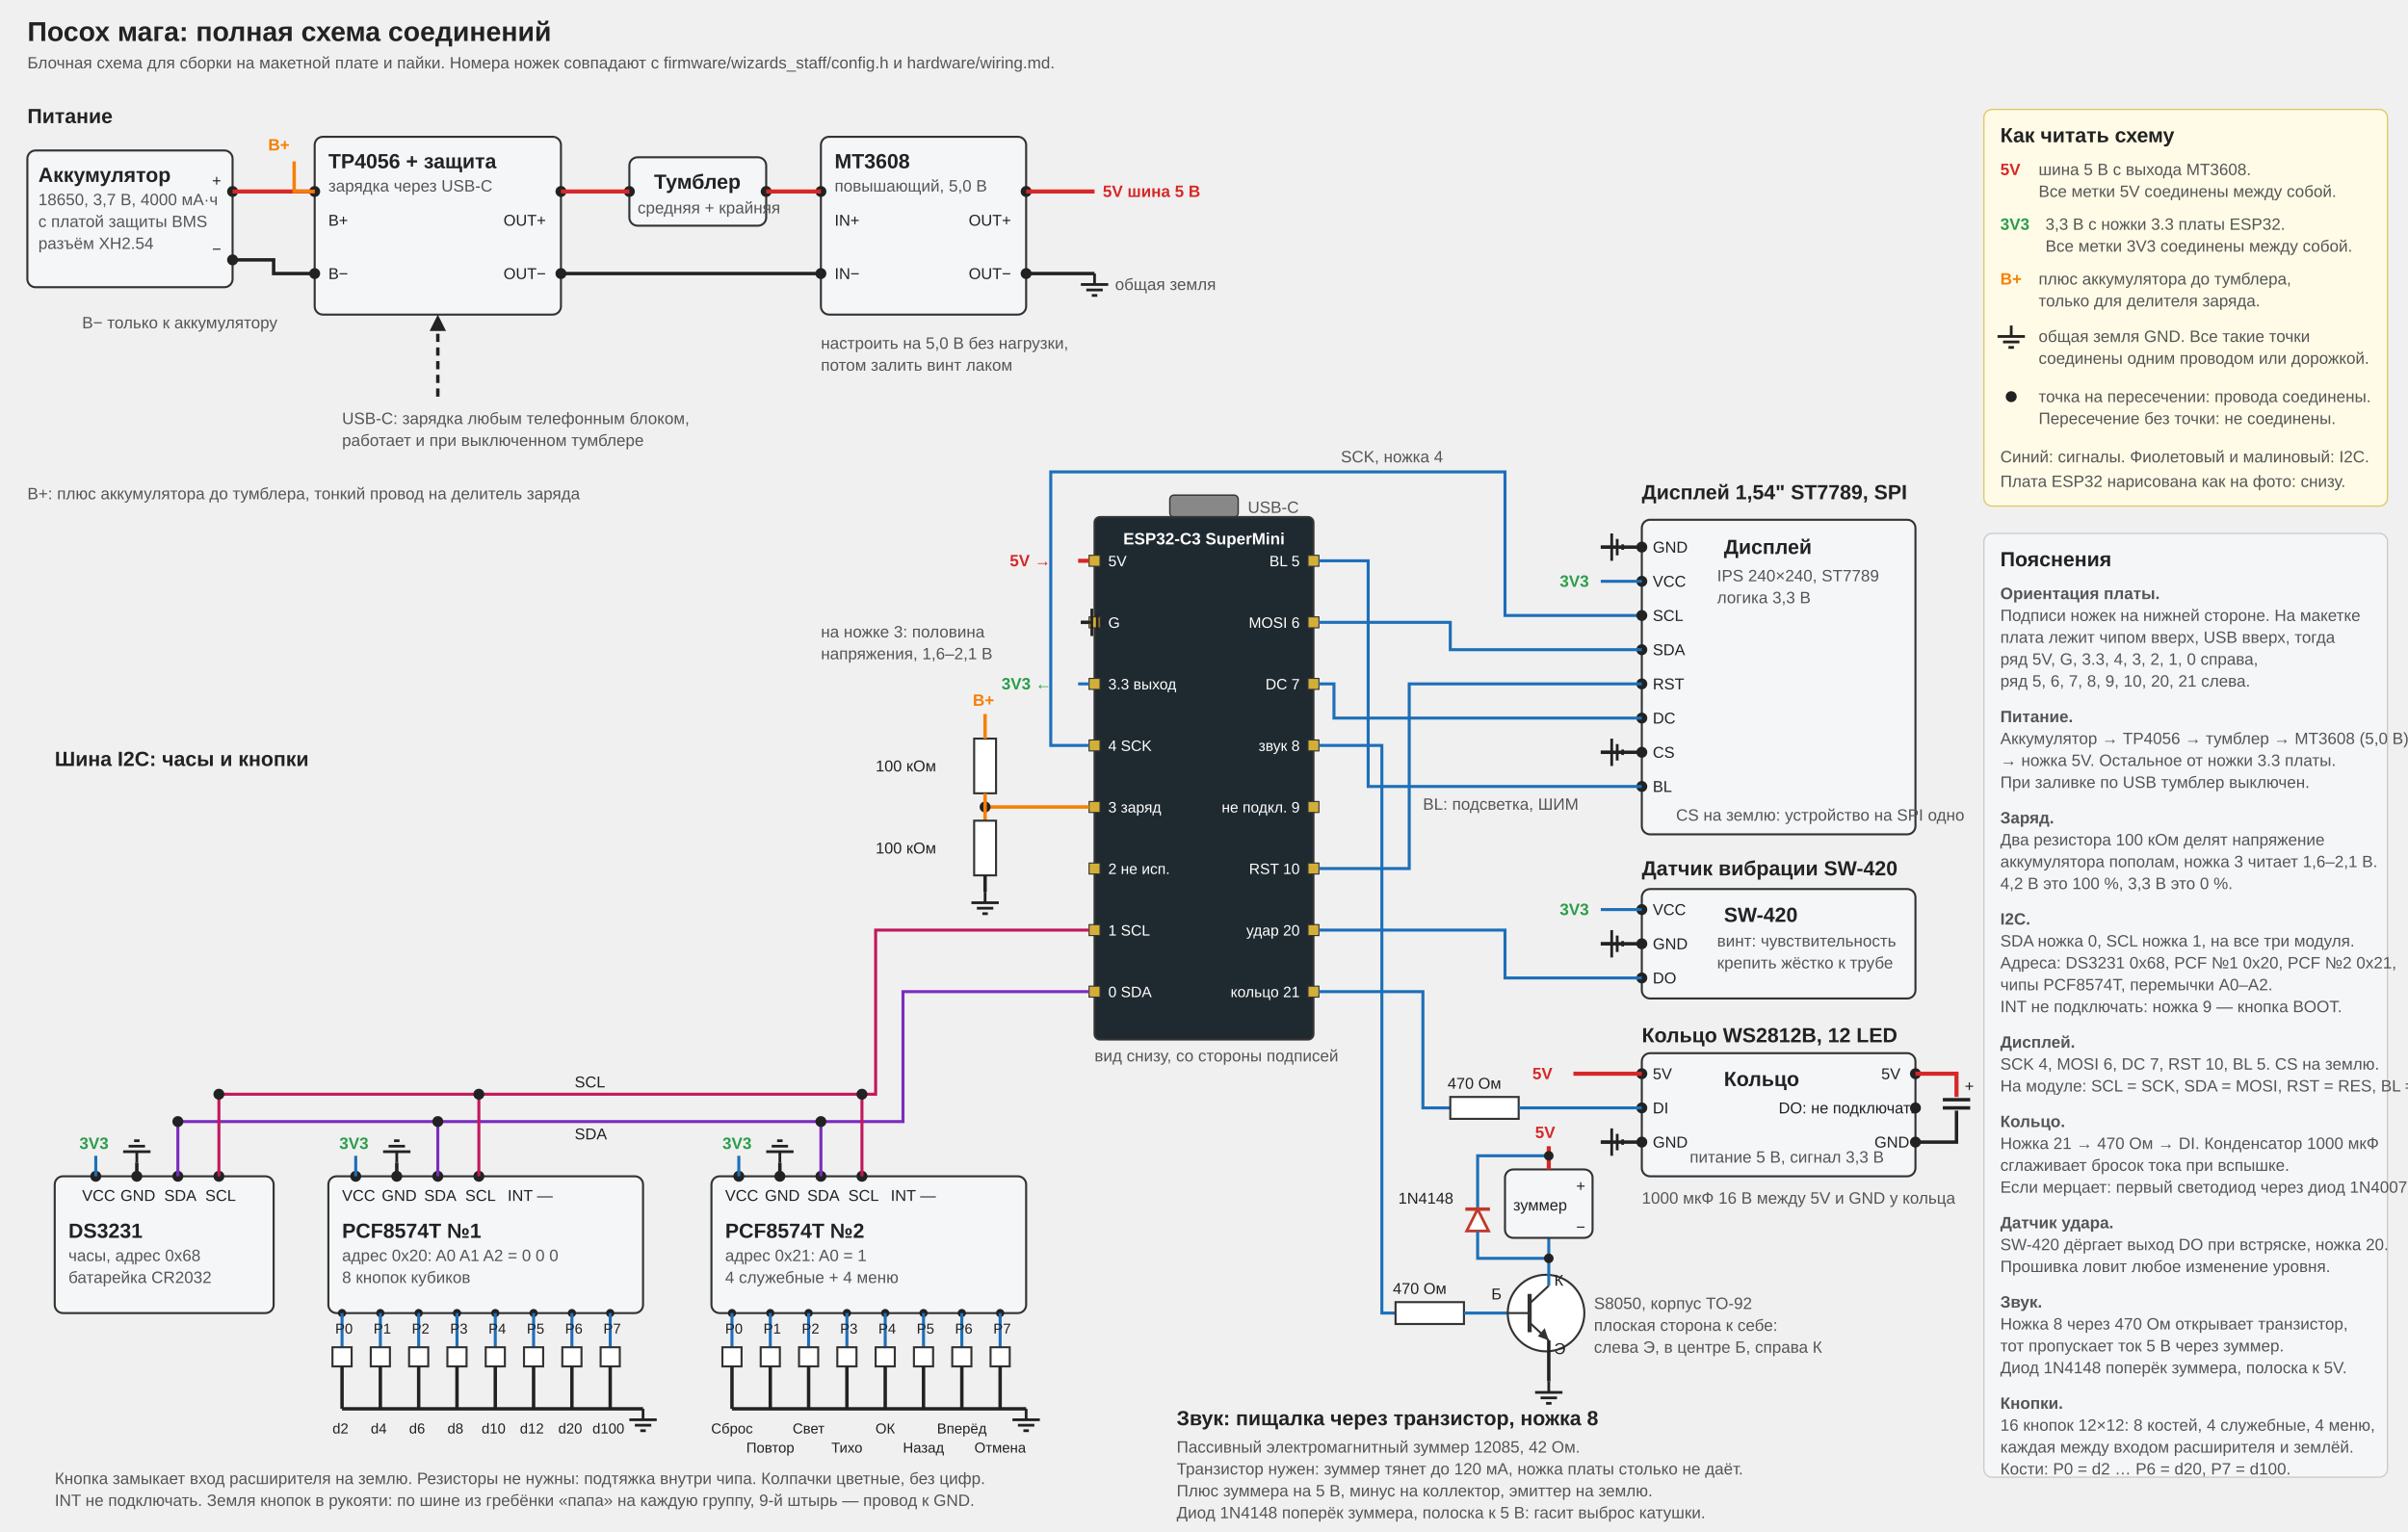
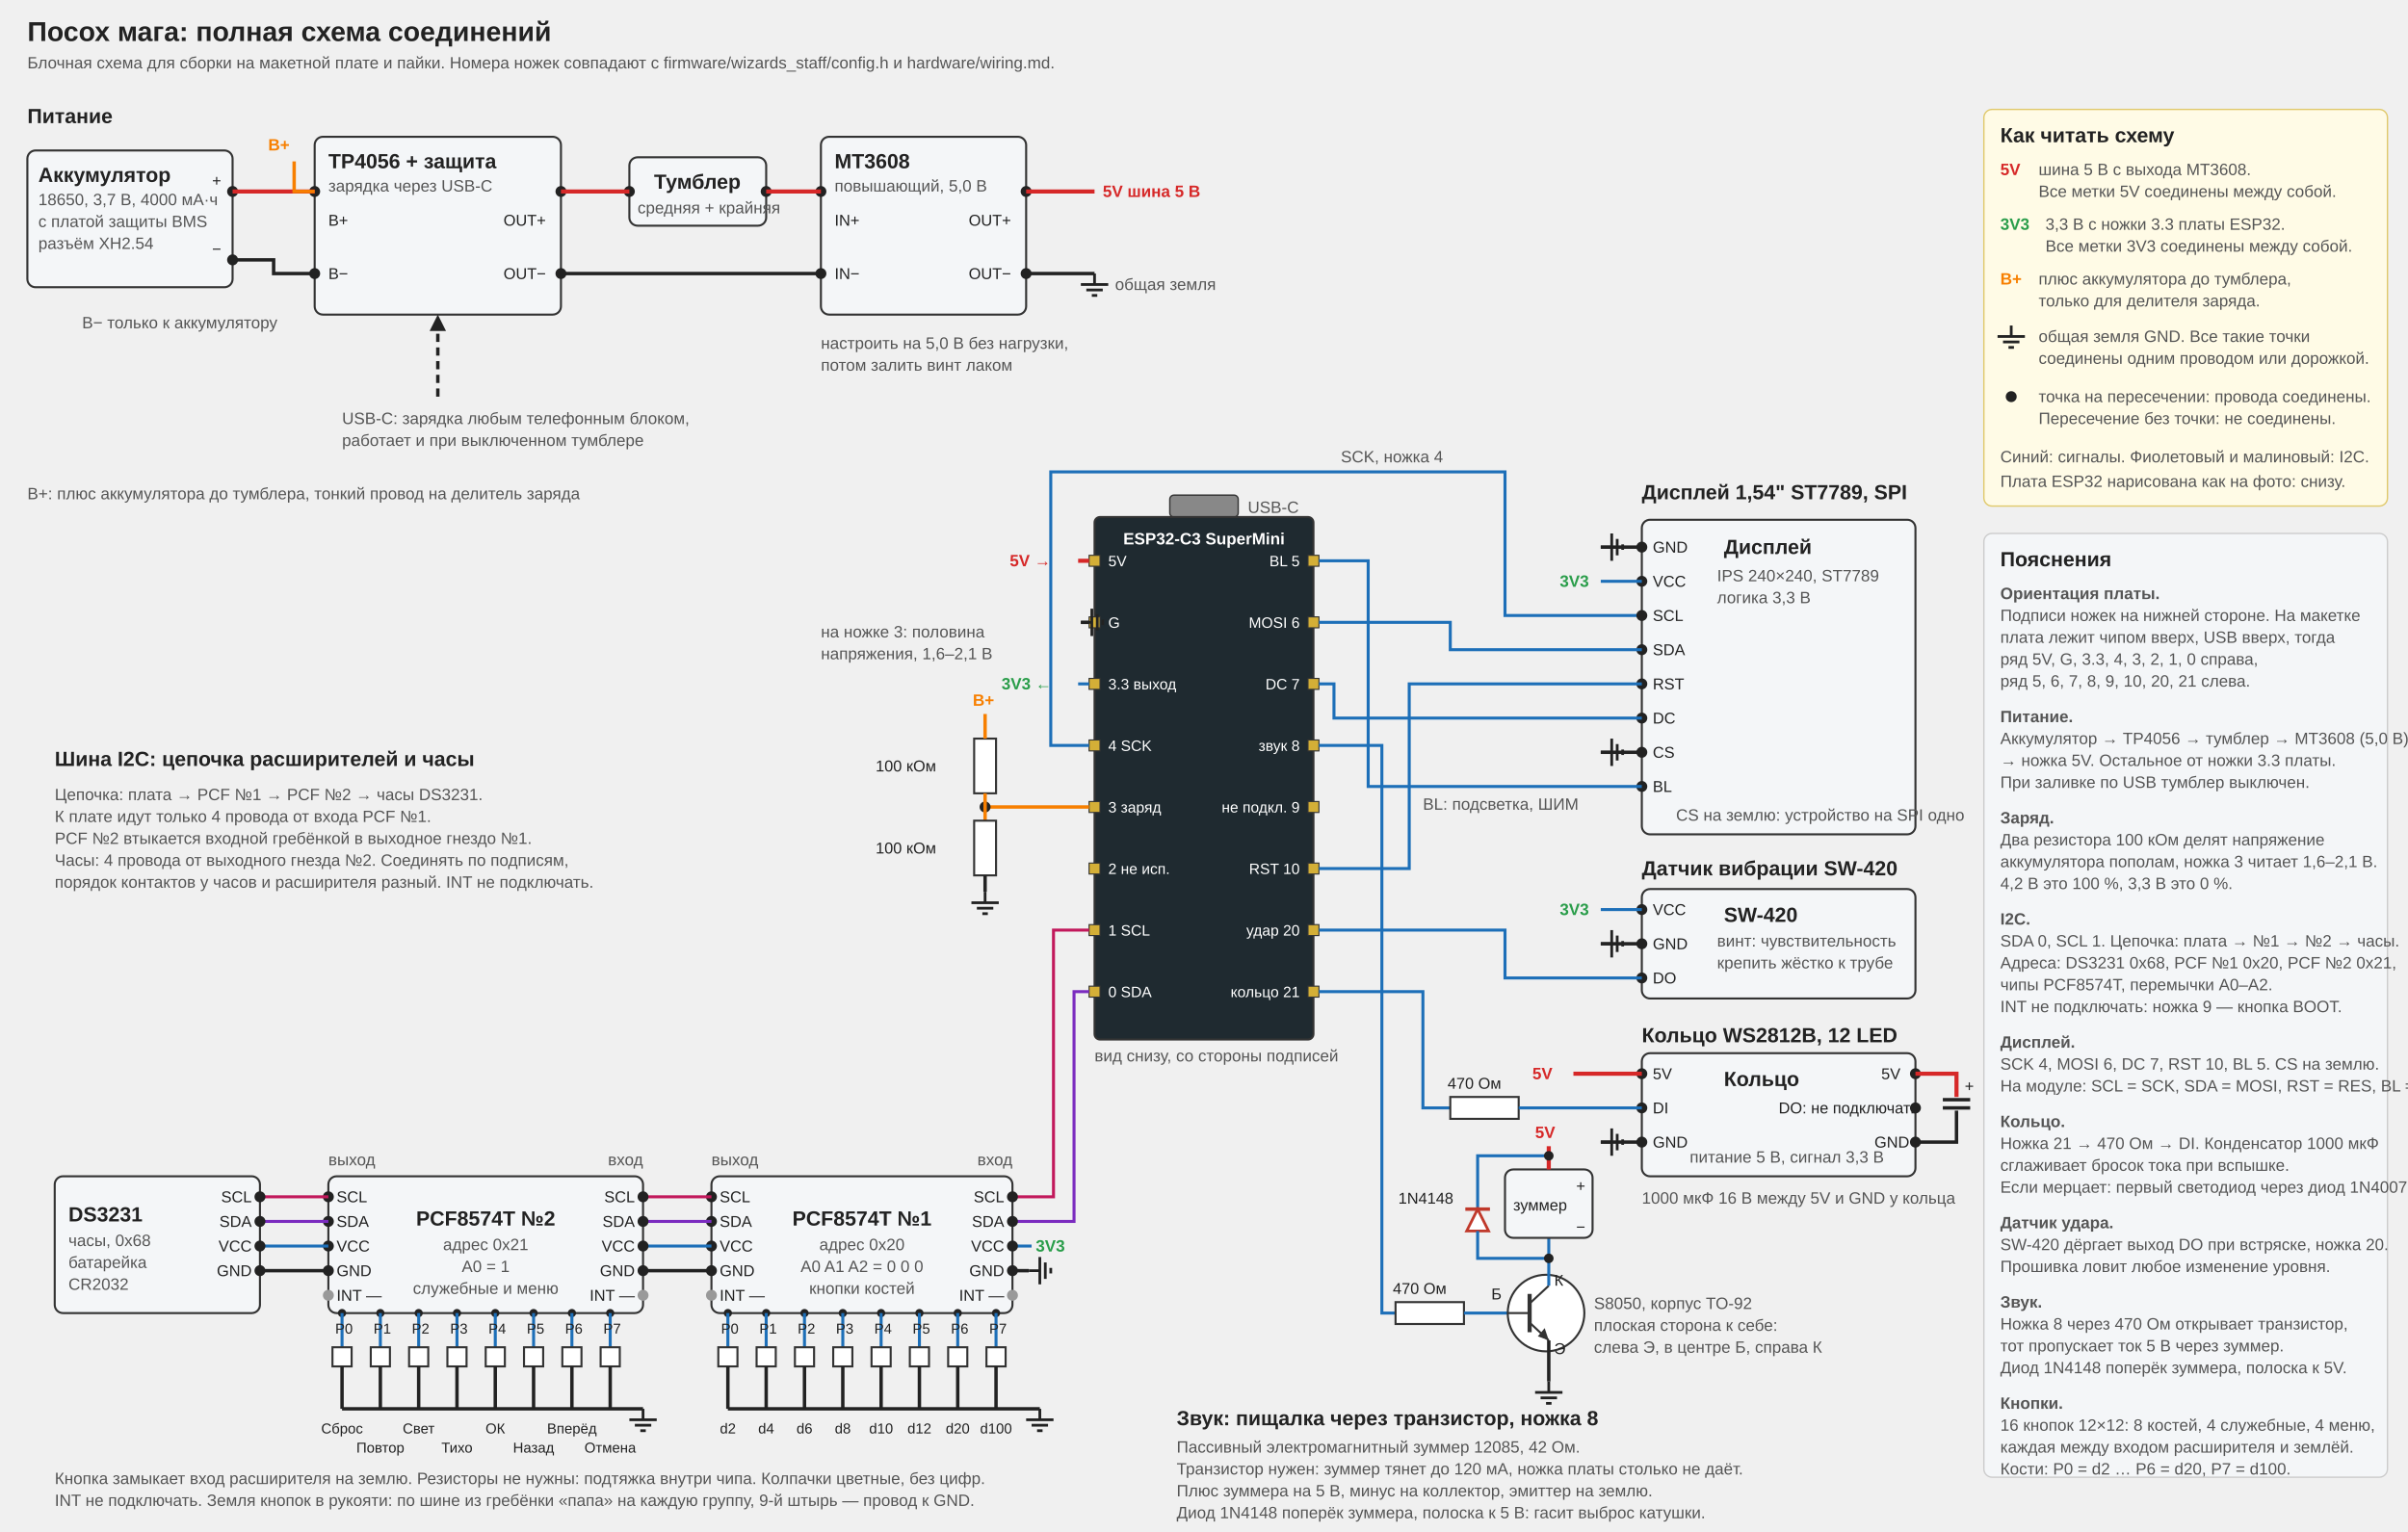
<svg xmlns="http://www.w3.org/2000/svg" width="1760" height="1120" viewBox="0 0 1760 1120" font-family="Segoe UI, Arial, sans-serif" font-size="13">
  <style>
    .box { fill: #f4f6f8; stroke: #333; stroke-width: 1.5; rx: 6; }
    .board { fill: #1f2a30; stroke: #333; stroke-width: 1.5; rx: 4; }
    .title { font-size: 15px; font-weight: bold; fill: #222; }
    .pin { font-size: 11.5px; fill: #222; }
    .bpin { font-size: 11px; fill: #fff; }
    .note { font-size: 12px; fill: #555; }
    .plus { stroke: #d62828; stroke-width: 3; fill: none; }
    .gndw { stroke: #222; stroke-width: 2.5; fill: none; }
    .sig { stroke: #1d6fb8; stroke-width: 2.2; fill: none; }
    .i2c { stroke: #7b2cbf; stroke-width: 2.2; fill: none; }
    .i2c2 { stroke: #c2185b; stroke-width: 2.2; fill: none; }
    .int { stroke: #7b2cbf; stroke-width: 1.5; fill: none; stroke-dasharray: 5 4; }
    .sense { stroke: #f77f00; stroke-width: 2.5; fill: none; }
    .res { fill: #fff; stroke: #333; stroke-width: 1.5; }
    .dot { fill: #222; }
    .pad { fill: #d4af37; stroke: #333; stroke-width: 0.8; }
    .f5 { font-size: 12px; font-weight: bold; fill: #d62828; }
    .f3 { font-size: 12px; font-weight: bold; fill: #2a9d4a; }
    .fb { font-size: 12px; font-weight: bold; fill: #f77f00; }
    .btn { fill: #fff; stroke: #333; stroke-width: 1.5; }
    .lbl { font-size: 10.5px; fill: #222; }
  </style>
  <defs>
    <g id="gnd" stroke="#222" stroke-width="2" fill="none">
      <line x1="0" y1="0" x2="0" y2="8" />
      <line x1="-10" y1="8" x2="10" y2="8" />
      <line x1="-6" y1="12" x2="6" y2="12" />
      <line x1="-2" y1="16" x2="2" y2="16" />
    </g>
  </defs>
  <text x="20" y="30" font-size="20" font-weight="bold" fill="#222">Посох мага: полная схема соединений</text>
  <text class="note" x="20" y="50">Блочная схема для сборки на макетной плате и пайки. Номера ножек совпадают с firmware/wizards_staff/config.h и hardware/wiring.md.</text>
  <text class="title" x="20" y="90" fill="#555">Питание</text>
  <rect class="box" x="20" y="110" width="150" height="100" />
  <text class="title" x="28" y="133">Аккумулятор</text>
  <text class="note" x="28" y="150">18650, 3,7 В, 4000 мА·ч</text>
  <text class="note" x="28" y="166">с платой защиты BMS</text>
  <text class="note" x="28" y="182">разъём XH2.54</text>
  <circle class="dot" cx="170" cy="140" r="4" />
  <text class="pin" x="155" y="136">+</text>
  <circle class="dot" cx="170" cy="190" r="4" />
  <text class="pin" x="155" y="186">−</text>
  <rect class="box" x="230" y="100" width="180" height="130" />
  <text class="title" x="240" y="123">TP4056 + защита</text>
  <text class="note" x="240" y="140">зарядка через USB-C</text>
  <circle class="dot" cx="230" cy="140" r="4" />
  <text class="pin" x="240" y="165">B+</text>
  <circle class="dot" cx="230" cy="200" r="4" />
  <text class="pin" x="240" y="204">B−</text>
  <circle class="dot" cx="410" cy="140" r="4" />
  <text class="pin" x="368" y="165">OUT+</text>
  <circle class="dot" cx="410" cy="200" r="4" />
  <text class="pin" x="368" y="204">OUT−</text>
  <polyline class="gndw" points="320,290 320,235" stroke-width="2" stroke-dasharray="6 4" />
  <polygon points="314,242 326,242 320,230" fill="#222" />
  <text class="note" x="250" y="310">USB-C: зарядка любым телефонным блоком,</text>
  <text class="note" x="250" y="326">работает и при выключенном тумблере</text>
  <rect class="box" x="460" y="115" width="100" height="50" />
  <text class="title" x="478" y="138">Тумблер</text>
  <text class="note" x="466" y="156">средняя + крайняя</text>
  <circle class="dot" cx="460" cy="140" r="4" />
  <circle class="dot" cx="560" cy="140" r="4" />
  <rect class="box" x="600" y="100" width="150" height="130" />
  <text class="title" x="610" y="123">MT3608</text>
  <text class="note" x="610" y="140">повышающий, 5,0 В</text>
  <circle class="dot" cx="600" cy="140" r="4" />
  <text class="pin" x="610" y="165">IN+</text>
  <circle class="dot" cx="600" cy="200" r="4" />
  <text class="pin" x="610" y="204">IN−</text>
  <circle class="dot" cx="750" cy="140" r="4" />
  <text class="pin" x="708" y="165">OUT+</text>
  <circle class="dot" cx="750" cy="200" r="4" />
  <text class="pin" x="708" y="204">OUT−</text>
  <text class="note" x="600" y="255">настроить на 5,0 В без нагрузки,</text>
  <text class="note" x="600" y="271">потом залить винт лаком</text>
  <polyline class="plus" points="170,140 230,140" />
  <polyline class="gndw" points="170,190 200,190 200,200 230,200" />
  <text class="note" x="60" y="240">B− только к аккумулятору</text>
  <polyline class="plus" points="410,140 460,140" />
  <polyline class="plus" points="560,140 600,140" />
  <polyline class="gndw" points="410,200 600,200" />
  <polyline class="plus" points="750,140 800,140" />
  <text class="f5" x="806" y="144">5V  шина 5 В</text>
  <polyline class="gndw" points="750,200 800,200" />
  <use href="#gnd" x="800" y="200" />
  <text class="note" x="815" y="212">общая земля</text>
  <polyline class="sense" points="230,140 215,140 215,118" />
  <text class="fb" x="196" y="110">B+</text>
  <text class="note" x="20" y="365" fill="#f77f00">B+: плюс аккумулятора до тумблера, тонкий провод на делитель заряда</text>
  <rect x="855" y="362" width="50" height="16" fill="#888" stroke="#333" rx="3" />
  <text class="note" x="912" y="375">USB-C</text>
  <rect class="board" x="800" y="378" width="160" height="382" />
  <text x="880" y="398" text-anchor="middle" font-size="12" font-weight="bold" fill="#fff">ESP32-C3 SuperMini</text>
  <g>
    <rect class="pad" x="796" y="406" width="8" height="8" />
    <text class="bpin" x="810" y="414">5V</text>
    <rect class="pad" x="796" y="451" width="8" height="8" />
    <text class="bpin" x="810" y="459">G</text>
    <rect class="pad" x="796" y="496" width="8" height="8" />
    <text class="bpin" x="810" y="504">3.3  выход</text>
    <rect class="pad" x="796" y="541" width="8" height="8" />
    <text class="bpin" x="810" y="549">4  SCK</text>
    <rect class="pad" x="796" y="586" width="8" height="8" />
    <text class="bpin" x="810" y="594">3  заряд</text>
    <rect class="pad" x="796" y="631" width="8" height="8" />
    <text class="bpin" x="810" y="639">2  не исп.</text>
    <rect class="pad" x="796" y="676" width="8" height="8" />
    <text class="bpin" x="810" y="684">1  SCL</text>
    <rect class="pad" x="796" y="721" width="8" height="8" />
    <text class="bpin" x="810" y="729">0  SDA</text>
  </g>
  <g text-anchor="end">
    <rect class="pad" x="956" y="406" width="8" height="8" />
    <text class="bpin" x="950" y="414">BL  5</text>
    <rect class="pad" x="956" y="451" width="8" height="8" />
    <text class="bpin" x="950" y="459">MOSI  6</text>
    <rect class="pad" x="956" y="496" width="8" height="8" />
    <text class="bpin" x="950" y="504">DC  7</text>
    <rect class="pad" x="956" y="541" width="8" height="8" />
    <text class="bpin" x="950" y="549">звук  8</text>
    <rect class="pad" x="956" y="586" width="8" height="8" />
    <text class="bpin" x="950" y="594">не подкл.  9</text>
    <rect class="pad" x="956" y="631" width="8" height="8" />
    <text class="bpin" x="950" y="639">RST  10</text>
    <rect class="pad" x="956" y="676" width="8" height="8" />
    <text class="bpin" x="950" y="684">удар  20</text>
    <rect class="pad" x="956" y="721" width="8" height="8" />
    <text class="bpin" x="950" y="729">кольцо  21</text>
  </g>
  <text class="note" x="800" y="776">вид снизу, со стороны подписей</text>
  <polyline class="plus" points="796,410 788,410" />
  <text class="f5" x="738" y="414">5V →</text>
  <polyline class="gndw" points="796,455 790,455" />
  <use href="#gnd" x="790" y="455" transform="rotate(-90 790 455)" />
  <polyline class="sig" points="796,500 788,500" stroke="#2a9d4a" />
  <text class="f3" x="732" y="504">3V3 ←</text>
  <polyline class="sense" points="796,590 720,590" />
  <circle class="dot" cx="720" cy="590" r="4" />
  <rect class="res" x="712" y="540" width="16" height="40" />
  <text class="pin" x="640" y="564">100 кОм</text>
  <polyline class="sense" points="720,540 720,522" />
  <text class="fb" x="711" y="516">B+</text>
  <polyline class="sense" points="720,580 720,600" />
  <rect class="res" x="712" y="600" width="16" height="40" />
  <text class="pin" x="640" y="624">100 кОм</text>
  <polyline class="gndw" points="720,640 720,652" />
  <use href="#gnd" x="720" y="652" />
  <text class="note" x="600" y="466">на ножке 3: половина</text>
  <text class="note" x="600" y="482">напряжения, 1,6–2,1 В</text>
  <polyline class="sig" points="796,545 768,545 768,345 1100,345 1100,450 1200,450" />
  <text class="note" x="980" y="338" fill="#1d6fb8">SCK, ножка 4</text>
-   <text class="title" x="40" y="560" fill="#555">Шина I2C: часы и кнопки</text>
-   <polyline class="i2c2" points="796,680 640,680 640,800 160,800" />
-   <polyline class="i2c" points="796,725 660,725 660,820 130,820" />
-   <text class="pin" x="420" y="795" fill="#c2185b">SCL</text>
-   <text class="pin" x="420" y="833" fill="#7b2cbf">SDA</text>
-   <rect class="box" x="40" y="860" width="160" height="100" />
-   <text class="title" x="50" y="905">DS3231</text>
-   <text class="note" x="50" y="922">часы, адрес 0x68</text>
-   <text class="note" x="50" y="938">батарейка CR2032</text>
-   <circle class="dot" cx="70" cy="860" r="4" />
-   <text class="pin" x="60" y="878">VCC</text>
-   <circle class="dot" cx="100" cy="860" r="4" />
-   <text class="pin" x="88" y="878">GND</text>
-   <circle class="dot" cx="130" cy="860" r="4" />
-   <text class="pin" x="120" y="878">SDA</text>
-   <circle class="dot" cx="160" cy="860" r="4" />
-   <text class="pin" x="150" y="878">SCL</text>
-   <polyline class="sig" points="70,860 70,845" stroke="#2a9d4a" />
-   <text class="f3" x="58" y="840">3V3</text>
-   <polyline class="gndw" points="100,860 100,850" />
-   <use href="#gnd" x="100" y="834" transform="rotate(180 100 842)" />
-   <polyline class="i2c" points="130,820 130,860" />
-   <circle class="dot" cx="130" cy="820" r="4" />
-   <polyline class="i2c2" points="160,800 160,860" />
-   <circle class="dot" cx="160" cy="800" r="4" />
+   <text class="title" x="40" y="560" fill="#555">Шина I2C: цепочка расширителей и часы</text>
+   <text class="note" x="40" y="585">Цепочка: плата → PCF №1 → PCF №2 → часы DS3231.</text>
+   <text class="note" x="40" y="601">К плате идут только 4 провода от входа PCF №1.</text>
+   <text class="note" x="40" y="617">PCF №2 втыкается входной гребёнкой в выходное гнездо №1.</text>
+   <text class="note" x="40" y="633">Часы: 4 провода от выходного гнезда №2. Соединять по подписям,</text>
+   <text class="note" x="40" y="649">порядок контактов у часов и расширителя разный. INT не подключать.</text>
+   <polyline class="i2c2" points="796,680 770,680 770,875 740,875" />
+   <polyline class="i2c" points="796,725 785,725 785,893 740,893" />
+   <polyline class="sig" points="740,911 754,911" stroke="#2a9d4a" />
+   <text class="f3" x="757" y="915">3V3</text>
+   <polyline class="gndw" points="740,929 752,929" />
+   <use href="#gnd" x="752" y="929" transform="rotate(-90 752 929)" />
+   <rect class="box" x="520" y="860" width="220" height="100" />
+   <text class="note" x="740" y="852" text-anchor="end">вход</text>
+   <text class="note" x="520" y="852">выход</text>
+   <text class="title" x="630" y="896" text-anchor="middle">PCF8574T №1</text>
+   <text class="note" x="630" y="914" text-anchor="middle">адрес 0x20</text>
+   <text class="note" x="630" y="930" text-anchor="middle">A0 A1 A2 = 0 0 0</text>
+   <text class="note" x="630" y="946" text-anchor="middle">кнопки костей</text>
+   <circle class="dot" cx="740" cy="875" r="4" />
+   <text class="pin" x="734" y="879" text-anchor="end">SCL</text>
+   <circle class="dot" cx="740" cy="893" r="4" />
+   <text class="pin" x="734" y="897" text-anchor="end">SDA</text>
+   <circle class="dot" cx="740" cy="911" r="4" />
+   <text class="pin" x="734" y="915" text-anchor="end">VCC</text>
+   <circle class="dot" cx="740" cy="929" r="4" />
+   <text class="pin" x="734" y="933" text-anchor="end">GND</text>
+   <circle cx="740" cy="947" r="4" fill="#999" />
+   <text class="pin" x="734" y="951" text-anchor="end" fill="#999">INT —</text>
+   <circle class="dot" cx="520" cy="875" r="4" />
+   <text class="pin" x="526" y="879">SCL</text>
+   <circle class="dot" cx="520" cy="893" r="4" />
+   <text class="pin" x="526" y="897">SDA</text>
+   <circle class="dot" cx="520" cy="911" r="4" />
+   <text class="pin" x="526" y="915">VCC</text>
+   <circle class="dot" cx="520" cy="929" r="4" />
+   <text class="pin" x="526" y="933">GND</text>
+   <circle cx="520" cy="947" r="4" fill="#999" />
+   <text class="pin" x="526" y="951" fill="#999">INT —</text>
+   <g>
+     <circle class="dot" cx="532" cy="960" r="3" />
+     <line class="sig" x1="532" y1="960" x2="532" y2="985" />
+     <rect class="btn" x="525" y="985" width="14" height="14" />
+     <line class="gndw" x1="532" y1="999" x2="532" y2="1030" />
+     <text class="lbl" x="532" y="1048" text-anchor="middle">d2</text>
+     <text class="lbl" x="527" y="975">P0</text>
+     <circle class="dot" cx="560" cy="960" r="3" />
+     <line class="sig" x1="560" y1="960" x2="560" y2="985" />
+     <rect class="btn" x="553" y="985" width="14" height="14" />
+     <line class="gndw" x1="560" y1="999" x2="560" y2="1030" />
+     <text class="lbl" x="560" y="1048" text-anchor="middle">d4</text>
+     <text class="lbl" x="555" y="975">P1</text>
+     <circle class="dot" cx="588" cy="960" r="3" />
+     <line class="sig" x1="588" y1="960" x2="588" y2="985" />
+     <rect class="btn" x="581" y="985" width="14" height="14" />
+     <line class="gndw" x1="588" y1="999" x2="588" y2="1030" />
+     <text class="lbl" x="588" y="1048" text-anchor="middle">d6</text>
+     <text class="lbl" x="583" y="975">P2</text>
+     <circle class="dot" cx="616" cy="960" r="3" />
+     <line class="sig" x1="616" y1="960" x2="616" y2="985" />
+     <rect class="btn" x="609" y="985" width="14" height="14" />
+     <line class="gndw" x1="616" y1="999" x2="616" y2="1030" />
+     <text class="lbl" x="616" y="1048" text-anchor="middle">d8</text>
+     <text class="lbl" x="611" y="975">P3</text>
+     <circle class="dot" cx="644" cy="960" r="3" />
+     <line class="sig" x1="644" y1="960" x2="644" y2="985" />
+     <rect class="btn" x="637" y="985" width="14" height="14" />
+     <line class="gndw" x1="644" y1="999" x2="644" y2="1030" />
+     <text class="lbl" x="644" y="1048" text-anchor="middle">d10</text>
+     <text class="lbl" x="639" y="975">P4</text>
+     <circle class="dot" cx="672" cy="960" r="3" />
+     <line class="sig" x1="672" y1="960" x2="672" y2="985" />
+     <rect class="btn" x="665" y="985" width="14" height="14" />
+     <line class="gndw" x1="672" y1="999" x2="672" y2="1030" />
+     <text class="lbl" x="672" y="1048" text-anchor="middle">d12</text>
+     <text class="lbl" x="667" y="975">P5</text>
+     <circle class="dot" cx="700" cy="960" r="3" />
+     <line class="sig" x1="700" y1="960" x2="700" y2="985" />
+     <rect class="btn" x="693" y="985" width="14" height="14" />
+     <line class="gndw" x1="700" y1="999" x2="700" y2="1030" />
+     <text class="lbl" x="700" y="1048" text-anchor="middle">d20</text>
+     <text class="lbl" x="695" y="975">P6</text>
+     <circle class="dot" cx="728" cy="960" r="3" />
+     <line class="sig" x1="728" y1="960" x2="728" y2="985" />
+     <rect class="btn" x="721" y="985" width="14" height="14" />
+     <line class="gndw" x1="728" y1="999" x2="728" y2="1030" />
+     <text class="lbl" x="728" y="1048" text-anchor="middle">d100</text>
+     <text class="lbl" x="723" y="975">P7</text>
+     <polyline class="gndw" points="532,1030 760,1030" />
+     <use href="#gnd" x="760" y="1030" />
+   </g>
+   <polyline class="i2c2" points="520,875 470,875" />
+   <polyline class="i2c" points="520,893 470,893" />
+   <polyline class="sig" stroke="#2a9d4a" points="520,911 470,911" />
+   <polyline class="gndw" points="520,929 470,929" />
  <rect class="box" x="240" y="860" width="230" height="100" />
-   <text class="title" x="250" y="905">PCF8574T №1</text>
-   <text class="note" x="250" y="922">адрес 0x20: A0 A1 A2 = 0 0 0</text>
-   <text class="note" x="250" y="938">8 кнопок кубиков</text>
-   <circle class="dot" cx="260" cy="860" r="4" />
-   <text class="pin" x="250" y="878">VCC</text>
-   <circle class="dot" cx="290" cy="860" r="4" />
-   <text class="pin" x="279" y="878">GND</text>
-   <circle class="dot" cx="320" cy="860" r="4" />
-   <text class="pin" x="310" y="878">SDA</text>
-   <circle class="dot" cx="350" cy="860" r="4" />
-   <text class="pin" x="340" y="878">SCL</text>
-   <text class="pin" x="371" y="878" fill="#999">INT —</text>
-   <polyline class="sig" points="260,860 260,845" stroke="#2a9d4a" />
-   <text class="f3" x="248" y="840">3V3</text>
-   <polyline class="gndw" points="290,860 290,850" />
-   <use href="#gnd" x="290" y="834" transform="rotate(180 290 842)" />
-   <polyline class="i2c" points="320,820 320,860" />
-   <circle class="dot" cx="320" cy="820" r="4" />
-   <polyline class="i2c2" points="350,800 350,860" />
-   <circle class="dot" cx="350" cy="800" r="4" />
+   <text class="note" x="470" y="852" text-anchor="end">вход</text>
+   <text class="note" x="240" y="852">выход</text>
+   <text class="title" x="355" y="896" text-anchor="middle">PCF8574T №2</text>
+   <text class="note" x="355" y="914" text-anchor="middle">адрес 0x21</text>
+   <text class="note" x="355" y="930" text-anchor="middle">A0 = 1</text>
+   <text class="note" x="355" y="946" text-anchor="middle">служебные и меню</text>
+   <circle class="dot" cx="470" cy="875" r="4" />
+   <text class="pin" x="464" y="879" text-anchor="end">SCL</text>
+   <circle class="dot" cx="470" cy="893" r="4" />
+   <text class="pin" x="464" y="897" text-anchor="end">SDA</text>
+   <circle class="dot" cx="470" cy="911" r="4" />
+   <text class="pin" x="464" y="915" text-anchor="end">VCC</text>
+   <circle class="dot" cx="470" cy="929" r="4" />
+   <text class="pin" x="464" y="933" text-anchor="end">GND</text>
+   <circle cx="470" cy="947" r="4" fill="#999" />
+   <text class="pin" x="464" y="951" text-anchor="end" fill="#999">INT —</text>
+   <circle class="dot" cx="240" cy="875" r="4" />
+   <text class="pin" x="246" y="879">SCL</text>
+   <circle class="dot" cx="240" cy="893" r="4" />
+   <text class="pin" x="246" y="897">SDA</text>
+   <circle class="dot" cx="240" cy="911" r="4" />
+   <text class="pin" x="246" y="915">VCC</text>
+   <circle class="dot" cx="240" cy="929" r="4" />
+   <text class="pin" x="246" y="933">GND</text>
+   <circle cx="240" cy="947" r="4" fill="#999" />
+   <text class="pin" x="246" y="951" fill="#999">INT —</text>
  <g>
    <circle class="dot" cx="250" cy="960" r="3" />
    <line class="sig" x1="250" y1="960" x2="250" y2="985" />
    <rect class="btn" x="243" y="985" width="14" height="14" />
    <line class="gndw" x1="250" y1="999" x2="250" y2="1030" />
-     <text class="lbl" x="243" y="1048">d2</text>
+     <text class="lbl" x="250" y="1048" text-anchor="middle">Сброс</text>
    <text class="lbl" x="245" y="975">P0</text>
    <circle class="dot" cx="278" cy="960" r="3" />
    <line class="sig" x1="278" y1="960" x2="278" y2="985" />
    <rect class="btn" x="271" y="985" width="14" height="14" />
    <line class="gndw" x1="278" y1="999" x2="278" y2="1030" />
-     <text class="lbl" x="271" y="1048">d4</text>
+     <text class="lbl" x="278" y="1062" text-anchor="middle">Повтор</text>
    <text class="lbl" x="273" y="975">P1</text>
    <circle class="dot" cx="306" cy="960" r="3" />
    <line class="sig" x1="306" y1="960" x2="306" y2="985" />
    <rect class="btn" x="299" y="985" width="14" height="14" />
    <line class="gndw" x1="306" y1="999" x2="306" y2="1030" />
-     <text class="lbl" x="299" y="1048">d6</text>
+     <text class="lbl" x="306" y="1048" text-anchor="middle">Свет</text>
    <text class="lbl" x="301" y="975">P2</text>
    <circle class="dot" cx="334" cy="960" r="3" />
    <line class="sig" x1="334" y1="960" x2="334" y2="985" />
    <rect class="btn" x="327" y="985" width="14" height="14" />
    <line class="gndw" x1="334" y1="999" x2="334" y2="1030" />
-     <text class="lbl" x="327" y="1048">d8</text>
+     <text class="lbl" x="334" y="1062" text-anchor="middle">Тихо</text>
    <text class="lbl" x="329" y="975">P3</text>
    <circle class="dot" cx="362" cy="960" r="3" />
    <line class="sig" x1="362" y1="960" x2="362" y2="985" />
    <rect class="btn" x="355" y="985" width="14" height="14" />
    <line class="gndw" x1="362" y1="999" x2="362" y2="1030" />
-     <text class="lbl" x="352" y="1048">d10</text>
+     <text class="lbl" x="362" y="1048" text-anchor="middle">ОК</text>
    <text class="lbl" x="357" y="975">P4</text>
    <circle class="dot" cx="390" cy="960" r="3" />
    <line class="sig" x1="390" y1="960" x2="390" y2="985" />
    <rect class="btn" x="383" y="985" width="14" height="14" />
    <line class="gndw" x1="390" y1="999" x2="390" y2="1030" />
-     <text class="lbl" x="380" y="1048">d12</text>
+     <text class="lbl" x="390" y="1062" text-anchor="middle">Назад</text>
    <text class="lbl" x="385" y="975">P5</text>
    <circle class="dot" cx="418" cy="960" r="3" />
    <line class="sig" x1="418" y1="960" x2="418" y2="985" />
    <rect class="btn" x="411" y="985" width="14" height="14" />
    <line class="gndw" x1="418" y1="999" x2="418" y2="1030" />
-     <text class="lbl" x="408" y="1048">d20</text>
+     <text class="lbl" x="418" y="1048" text-anchor="middle">Вперёд</text>
    <text class="lbl" x="413" y="975">P6</text>
    <circle class="dot" cx="446" cy="960" r="3" />
    <line class="sig" x1="446" y1="960" x2="446" y2="985" />
    <rect class="btn" x="439" y="985" width="14" height="14" />
    <line class="gndw" x1="446" y1="999" x2="446" y2="1030" />
-     <text class="lbl" x="433" y="1048">d100</text>
+     <text class="lbl" x="446" y="1062" text-anchor="middle">Отмена</text>
    <text class="lbl" x="441" y="975">P7</text>
    <polyline class="gndw" points="250,1030 470,1030" />
    <use href="#gnd" x="470" y="1030" />
  </g>
-   <rect class="box" x="520" y="860" width="230" height="100" />
-   <text class="title" x="530" y="905">PCF8574T №2</text>
-   <text class="note" x="530" y="922">адрес 0x21: A0 = 1</text>
-   <text class="note" x="530" y="938">4 служебные + 4 меню</text>
-   <circle class="dot" cx="540" cy="860" r="4" />
-   <text class="pin" x="530" y="878">VCC</text>
-   <circle class="dot" cx="570" cy="860" r="4" />
-   <text class="pin" x="559" y="878">GND</text>
-   <circle class="dot" cx="600" cy="860" r="4" />
-   <text class="pin" x="590" y="878">SDA</text>
-   <circle class="dot" cx="630" cy="860" r="4" />
-   <text class="pin" x="620" y="878">SCL</text>
-   <text class="pin" x="651" y="878" fill="#999">INT —</text>
-   <polyline class="sig" points="540,860 540,845" stroke="#2a9d4a" />
-   <text class="f3" x="528" y="840">3V3</text>
-   <polyline class="gndw" points="570,860 570,850" />
-   <use href="#gnd" x="570" y="834" transform="rotate(180 570 842)" />
-   <polyline class="i2c" points="600,820 600,860" />
-   <circle class="dot" cx="600" cy="820" r="4" />
-   <polyline class="i2c2" points="630,800 630,860" />
-   <circle class="dot" cx="630" cy="800" r="4" />
-   <g>
-     <circle class="dot" cx="535" cy="960" r="3" />
-     <line class="sig" x1="535" y1="960" x2="535" y2="985" />
-     <rect class="btn" x="528" y="985" width="14" height="14" />
-     <line class="gndw" x1="535" y1="999" x2="535" y2="1030" />
-     <text class="lbl" x="535" y="1048" text-anchor="middle">Сброс</text>
-     <text class="lbl" x="530" y="975">P0</text>
-     <circle class="dot" cx="563" cy="960" r="3" />
-     <line class="sig" x1="563" y1="960" x2="563" y2="985" />
-     <rect class="btn" x="556" y="985" width="14" height="14" />
-     <line class="gndw" x1="563" y1="999" x2="563" y2="1030" />
-     <text class="lbl" x="563" y="1062" text-anchor="middle">Повтор</text>
-     <text class="lbl" x="558" y="975">P1</text>
-     <circle class="dot" cx="591" cy="960" r="3" />
-     <line class="sig" x1="591" y1="960" x2="591" y2="985" />
-     <rect class="btn" x="584" y="985" width="14" height="14" />
-     <line class="gndw" x1="591" y1="999" x2="591" y2="1030" />
-     <text class="lbl" x="591" y="1048" text-anchor="middle">Свет</text>
-     <text class="lbl" x="586" y="975">P2</text>
-     <circle class="dot" cx="619" cy="960" r="3" />
-     <line class="sig" x1="619" y1="960" x2="619" y2="985" />
-     <rect class="btn" x="612" y="985" width="14" height="14" />
-     <line class="gndw" x1="619" y1="999" x2="619" y2="1030" />
-     <text class="lbl" x="619" y="1062" text-anchor="middle">Тихо</text>
-     <text class="lbl" x="614" y="975">P3</text>
-     <circle class="dot" cx="647" cy="960" r="3" />
-     <line class="sig" x1="647" y1="960" x2="647" y2="985" />
-     <rect class="btn" x="640" y="985" width="14" height="14" />
-     <line class="gndw" x1="647" y1="999" x2="647" y2="1030" />
-     <text class="lbl" x="647" y="1048" text-anchor="middle">ОК</text>
-     <text class="lbl" x="642" y="975">P4</text>
-     <circle class="dot" cx="675" cy="960" r="3" />
-     <line class="sig" x1="675" y1="960" x2="675" y2="985" />
-     <rect class="btn" x="668" y="985" width="14" height="14" />
-     <line class="gndw" x1="675" y1="999" x2="675" y2="1030" />
-     <text class="lbl" x="675" y="1062" text-anchor="middle">Назад</text>
-     <text class="lbl" x="670" y="975">P5</text>
-     <circle class="dot" cx="703" cy="960" r="3" />
-     <line class="sig" x1="703" y1="960" x2="703" y2="985" />
-     <rect class="btn" x="696" y="985" width="14" height="14" />
-     <line class="gndw" x1="703" y1="999" x2="703" y2="1030" />
-     <text class="lbl" x="703" y="1048" text-anchor="middle">Вперёд</text>
-     <text class="lbl" x="698" y="975">P6</text>
-     <circle class="dot" cx="731" cy="960" r="3" />
-     <line class="sig" x1="731" y1="960" x2="731" y2="985" />
-     <rect class="btn" x="724" y="985" width="14" height="14" />
-     <line class="gndw" x1="731" y1="999" x2="731" y2="1030" />
-     <text class="lbl" x="731" y="1062" text-anchor="middle">Отмена</text>
-     <text class="lbl" x="726" y="975">P7</text>
-     <polyline class="gndw" points="535,1030 750,1030" />
-     <use href="#gnd" x="750" y="1030" />
-   </g>
+   <polyline class="i2c2" points="240,875 190,875" />
+   <polyline class="i2c" points="240,893 190,893" />
+   <polyline class="sig" stroke="#2a9d4a" points="240,911 190,911" />
+   <polyline class="gndw" points="240,929 190,929" />
+   <rect class="box" x="40" y="860" width="150" height="100" />
+   <text class="title" x="50" y="893">DS3231</text>
+   <text class="note" x="50" y="911">часы, 0x68</text>
+   <text class="note" x="50" y="927">батарейка</text>
+   <text class="note" x="50" y="943">CR2032</text>
+   <circle class="dot" cx="190" cy="875" r="4" />
+   <text class="pin" x="184" y="879" text-anchor="end">SCL</text>
+   <circle class="dot" cx="190" cy="893" r="4" />
+   <text class="pin" x="184" y="897" text-anchor="end">SDA</text>
+   <circle class="dot" cx="190" cy="911" r="4" />
+   <text class="pin" x="184" y="915" text-anchor="end">VCC</text>
+   <circle class="dot" cx="190" cy="929" r="4" />
+   <text class="pin" x="184" y="933" text-anchor="end">GND</text>
  <text class="note" x="40" y="1085">Кнопка замыкает вход расширителя на землю. Резисторы не нужны: подтяжка внутри чипа. Колпачки цветные, без цифр.</text>
  <text class="note" x="40" y="1101">INT не подключать. Земля кнопок в рукояти: по шине из гребёнки «папа» на каждую группу, 9-й штырь — провод к GND.</text>
  <text class="title" x="1200" y="365" fill="#555">Дисплей 1,54" ST7789, SPI</text>
  <rect class="box" x="1200" y="380" width="200" height="230" />
  <text class="title" x="1260" y="405">Дисплей</text>
  <text class="note" x="1255" y="425">IPS 240×240, ST7789</text>
  <text class="note" x="1255" y="441">логика 3,3 В</text>
  <circle class="dot" cx="1200" cy="400" r="4" />
  <text class="pin" x="1208" y="404">GND</text>
  <circle class="dot" cx="1200" cy="425" r="4" />
  <text class="pin" x="1208" y="429">VCC</text>
  <circle class="dot" cx="1200" cy="450" r="4" />
  <text class="pin" x="1208" y="454">SCL</text>
  <circle class="dot" cx="1200" cy="475" r="4" />
  <text class="pin" x="1208" y="479">SDA</text>
  <circle class="dot" cx="1200" cy="500" r="4" />
  <text class="pin" x="1208" y="504">RST</text>
  <circle class="dot" cx="1200" cy="525" r="4" />
  <text class="pin" x="1208" y="529">DC</text>
  <circle class="dot" cx="1200" cy="550" r="4" />
  <text class="pin" x="1208" y="554">CS</text>
  <circle class="dot" cx="1200" cy="575" r="4" />
  <text class="pin" x="1208" y="579">BL</text>
  <text class="note" x="1225" y="600">CS на землю: устройство на SPI одно</text>
  <polyline class="gndw" points="1200,400 1170,400" />
  <use href="#gnd" x="1170" y="400" transform="rotate(-90 1170 400)" />
  <polyline class="sig" points="1200,425 1170,425" stroke="#2a9d4a" />
  <text class="f3" x="1140" y="429">3V3</text>
  <polyline class="gndw" points="1200,550 1170,550" />
  <use href="#gnd" x="1170" y="550" transform="rotate(-90 1170 550)" />
  <polyline class="sig" points="964,410 1000,410 1000,575 1200,575" />
  <polyline class="sig" points="964,455 1060,455 1060,475 1200,475" />
  <polyline class="sig" points="964,500 975,500 975,525 1200,525" />
  <polyline class="sig" points="964,635 1030,635 1030,500 1200,500" />
  <text class="note" x="1040" y="592">BL: подсветка, ШИМ</text>
  <text class="title" x="1200" y="640" fill="#555">Датчик вибрации SW-420</text>
  <rect class="box" x="1200" y="650" width="200" height="80" />
  <text class="title" x="1260" y="674">SW-420</text>
  <text class="note" x="1255" y="692">винт: чувствительность</text>
  <text class="note" x="1255" y="708">крепить жёстко к трубе</text>
  <circle class="dot" cx="1200" cy="665" r="4" />
  <text class="pin" x="1208" y="669">VCC</text>
  <circle class="dot" cx="1200" cy="690" r="4" />
  <text class="pin" x="1208" y="694">GND</text>
  <circle class="dot" cx="1200" cy="715" r="4" />
  <text class="pin" x="1208" y="719">DO</text>
  <polyline class="sig" points="1200,665 1170,665" stroke="#2a9d4a" />
  <text class="f3" x="1140" y="669">3V3</text>
  <polyline class="gndw" points="1200,690 1170,690" />
  <use href="#gnd" x="1170" y="690" transform="rotate(-90 1170 690)" />
  <polyline class="sig" points="964,680 1100,680 1100,715 1200,715" />
  <text class="title" x="1200" y="762" fill="#555">Кольцо WS2812B, 12 LED</text>
  <rect class="box" x="1200" y="770" width="200" height="90" />
  <text class="title" x="1260" y="794">Кольцо</text>
  <text class="note" x="1235" y="850">питание 5 В, сигнал 3,3 В</text>
  <circle class="dot" cx="1200" cy="785" r="4" />
  <text class="pin" x="1208" y="789">5V</text>
  <circle class="dot" cx="1200" cy="810" r="4" />
  <text class="pin" x="1208" y="814">DI</text>
  <circle class="dot" cx="1200" cy="835" r="4" />
  <text class="pin" x="1208" y="839">GND</text>
  <circle class="dot" cx="1400" cy="785" r="4" />
  <text class="pin" x="1375" y="789">5V</text>
  <circle class="dot" cx="1400" cy="810" r="4" />
  <text class="pin" x="1300" y="814">DO: не подключать</text>
  <circle class="dot" cx="1400" cy="835" r="4" />
  <text class="pin" x="1370" y="839">GND</text>
  <polyline class="plus" points="1200,785 1150,785" />
  <text class="f5" x="1120" y="789">5V</text>
  <polyline class="gndw" points="1200,835 1170,835" />
  <use href="#gnd" x="1170" y="835" transform="rotate(-90 1170 835)" />
  <polyline class="sig" points="964,725 1040,725 1040,810 1060,810" />
  <rect class="res" x="1060" y="802" width="50" height="16" />
  <text class="pin" x="1058" y="796">470 Ом</text>
  <polyline class="sig" points="1110,810 1200,810" />
  <polyline class="plus" points="1400,785 1430,785 1430,802" />
  <line x1="1420" y1="804" x2="1440" y2="804" stroke="#222" stroke-width="2.5" />
  <line x1="1420" y1="810" x2="1440" y2="810" stroke="#222" stroke-width="2.5" />
  <polyline class="gndw" points="1430,812 1430,835 1400,835" />
  <text class="pin" x="1436" y="798">+</text>
  <text class="note" x="1200" y="880">1000 мкФ 16 В между 5V и GND у кольца</text>
  <polyline class="sig" points="964,545 1010,545 1010,960 1020,960" />
  <rect class="res" x="1020" y="952" width="50" height="16" />
  <text class="pin" x="1018" y="946">470 Ом</text>
  <polyline class="sig" points="1070,960 1102,960" />
  <circle cx="1130" cy="960" r="28" fill="#fff" stroke="#333" stroke-width="1.5" />
  <line x1="1118" y1="946" x2="1118" y2="974" stroke="#333" stroke-width="3" />
  <line x1="1102" y1="960" x2="1118" y2="960" stroke="#333" stroke-width="1.5" />
  <line x1="1118" y1="953" x2="1132" y2="940" stroke="#333" stroke-width="1.5" />
  <line x1="1118" y1="967" x2="1132" y2="980" stroke="#333" stroke-width="1.5" />
  <polygon points="1132,980 1124,977 1129,971" fill="#333" />
  <text class="pin" x="1090" y="950">Б</text>
  <text class="pin" x="1136" y="940">К</text>
  <text class="pin" x="1136" y="990">Э</text>
  <text class="note" x="1165" y="957">S8050, корпус TO-92</text>
  <text class="note" x="1165" y="973">плоская сторона к себе:</text>
  <text class="note" x="1165" y="989">слева Э, в центре Б, справа К</text>
  <polyline class="gndw" points="1132,980 1132,1010" />
  <use href="#gnd" x="1132" y="1010" />
  <polyline class="sig" points="1132,940 1132,905" />
  <rect class="box" x="1100" y="855" width="64" height="50" />
  <text class="pin" x="1106" y="885">зуммер</text>
  <text class="pin" x="1152" y="871">+</text>
  <text class="pin" x="1152" y="901">−</text>
  <polyline class="plus" points="1132,855 1132,838" />
  <text class="f5" x="1122" y="832">5V</text>
  <polyline class="sig" points="1132,845 1080,845 1080,884" stroke="#333" />
  <line x1="1071" y1="884" x2="1089" y2="884" stroke="#c0392b" stroke-width="2.5" />
  <polygon points="1072,900 1088,900 1080,884" fill="#fff" stroke="#c0392b" stroke-width="2" />
  <polyline class="sig" points="1080,900 1080,920 1132,920" stroke="#333" />
  <circle class="dot" cx="1132" cy="845" r="3.5" />
  <circle class="dot" cx="1132" cy="920" r="3.5" />
  <text class="pin" x="1022" y="880" fill="#c0392b">1N4148</text>
  <text class="title" x="860" y="1042" fill="#555">Звук: пищалка через транзистор, ножка 8</text>
  <text class="note" x="860" y="1062">Пассивный электромагнитный зуммер 12085, 42 Ом.</text>
  <text class="note" x="860" y="1078">Транзистор нужен: зуммер тянет до 120 мА, ножка платы столько не даёт.</text>
  <text class="note" x="860" y="1094">Плюс зуммера на 5 В, минус на коллектор, эмиттер на землю.</text>
  <text class="note" x="860" y="1110">Диод 1N4148 поперёк зуммера, полоска к 5 В: гасит выброс катушки.</text>
  <rect x="1450" y="80" width="295" height="290" fill="#fffbe6" stroke="#e0c96b" rx="6" />
  <text class="title" x="1462" y="104">Как читать схему</text>
  <text class="f5" x="1462" y="128">5V</text>
  <text class="note" x="1490" y="128">шина 5 В с выхода MT3608.</text>
  <text class="note" x="1490" y="144">Все метки 5V соединены между собой.</text>
  <text class="f3" x="1462" y="168">3V3</text>
  <text class="note" x="1495" y="168">3,3 В с ножки 3.3 платы ESP32.</text>
  <text class="note" x="1495" y="184">Все метки 3V3 соединены между собой.</text>
  <text class="fb" x="1462" y="208">B+</text>
  <text class="note" x="1490" y="208">плюс аккумулятора до тумблера,</text>
  <text class="note" x="1490" y="224">только для делителя заряда.</text>
  <use href="#gnd" x="1470" y="238" />
  <text class="note" x="1490" y="250">общая земля GND. Все такие точки</text>
  <text class="note" x="1490" y="266">соединены одним проводом или дорожкой.</text>
  <circle class="dot" cx="1470" cy="290" r="4" />
  <text class="note" x="1490" y="294">точка на пересечении: провода соединены.</text>
  <text class="note" x="1490" y="310">Пересечение без точки: не соединены.</text>
  <text class="note" x="1462" y="338">Синий: сигналы. Фиолетовый и малиновый: I2C.</text>
  <text class="note" x="1462" y="356">Плата ESP32 нарисована как на фото: снизу.</text>
  <rect x="1450" y="390" width="295" height="690" fill="#f4f6f8" stroke="#ccc" rx="6" />
  <text class="title" x="1462" y="414">Пояснения</text>
  <text class="note" x="1462" y="438" font-weight="bold">Ориентация платы.</text>
  <text class="note" x="1462" y="454">Подписи ножек на нижней стороне. На макетке</text>
  <text class="note" x="1462" y="470">плата лежит чипом вверх, USB вверх, тогда</text>
  <text class="note" x="1462" y="486">ряд 5V, G, 3.3, 4, 3, 2, 1, 0 справа,</text>
  <text class="note" x="1462" y="502">ряд 5, 6, 7, 8, 9, 10, 20, 21 слева.</text>
  <text class="note" x="1462" y="528" font-weight="bold">Питание.</text>
  <text class="note" x="1462" y="544">Аккумулятор → TP4056 → тумблер → MT3608 (5,0 В)</text>
  <text class="note" x="1462" y="560">→ ножка 5V. Остальное от ножки 3.3 платы.</text>
  <text class="note" x="1462" y="576">При заливке по USB тумблер выключен.</text>
  <text class="note" x="1462" y="602" font-weight="bold">Заряд.</text>
  <text class="note" x="1462" y="618">Два резистора 100 кОм делят напряжение</text>
  <text class="note" x="1462" y="634">аккумулятора пополам, ножка 3 читает 1,6–2,1 В.</text>
  <text class="note" x="1462" y="650">4,2 В это 100 %, 3,3 В это 0 %.</text>
  <text class="note" x="1462" y="676" font-weight="bold">I2C.</text>
-   <text class="note" x="1462" y="692">SDA ножка 0, SCL ножка 1, на все три модуля.</text>
+   <text class="note" x="1462" y="692">SDA 0, SCL 1. Цепочка: плата → №1 → №2 → часы.</text>
  <text class="note" x="1462" y="708">Адреса: DS3231 0x68, PCF №1 0x20, PCF №2 0x21,</text>
  <text class="note" x="1462" y="724">чипы PCF8574T, перемычки A0–A2.</text>
  <text class="note" x="1462" y="740">INT не подключать: ножка 9 — кнопка BOOT.</text>
  <text class="note" x="1462" y="766" font-weight="bold">Дисплей.</text>
  <text class="note" x="1462" y="782">SCK 4, MOSI 6, DC 7, RST 10, BL 5. CS на землю.</text>
  <text class="note" x="1462" y="798">На модуле: SCL = SCK, SDA = MOSI, RST = RES, BL = BLK.</text>
  <text class="note" x="1462" y="824" font-weight="bold">Кольцо.</text>
  <text class="note" x="1462" y="840">Ножка 21 → 470 Ом → DI. Конденсатор 1000 мкФ</text>
  <text class="note" x="1462" y="856">сглаживает бросок тока при вспышке.</text>
  <text class="note" x="1462" y="872">Если мерцает: первый светодиод через диод 1N4007.</text>
  <text class="note" x="1462" y="898" font-weight="bold">Датчик удара.</text>
  <text class="note" x="1462" y="914">SW-420 дёргает выход DO при встряске, ножка 20.</text>
  <text class="note" x="1462" y="930">Прошивка ловит любое изменение уровня.</text>
  <text class="note" x="1462" y="956" font-weight="bold">Звук.</text>
  <text class="note" x="1462" y="972">Ножка 8 через 470 Ом открывает транзистор,</text>
  <text class="note" x="1462" y="988">тот пропускает ток 5 В через зуммер.</text>
  <text class="note" x="1462" y="1004">Диод 1N4148 поперёк зуммера, полоска к 5V.</text>
  <text class="note" x="1462" y="1030" font-weight="bold">Кнопки.</text>
  <text class="note" x="1462" y="1046">16 кнопок 12×12: 8 костей, 4 служебные, 4 меню,</text>
  <text class="note" x="1462" y="1062">каждая между входом расширителя и землёй.</text>
  <text class="note" x="1462" y="1078">Кости: P0 = d2 … P6 = d20, P7 = d100.</text>
</svg>
